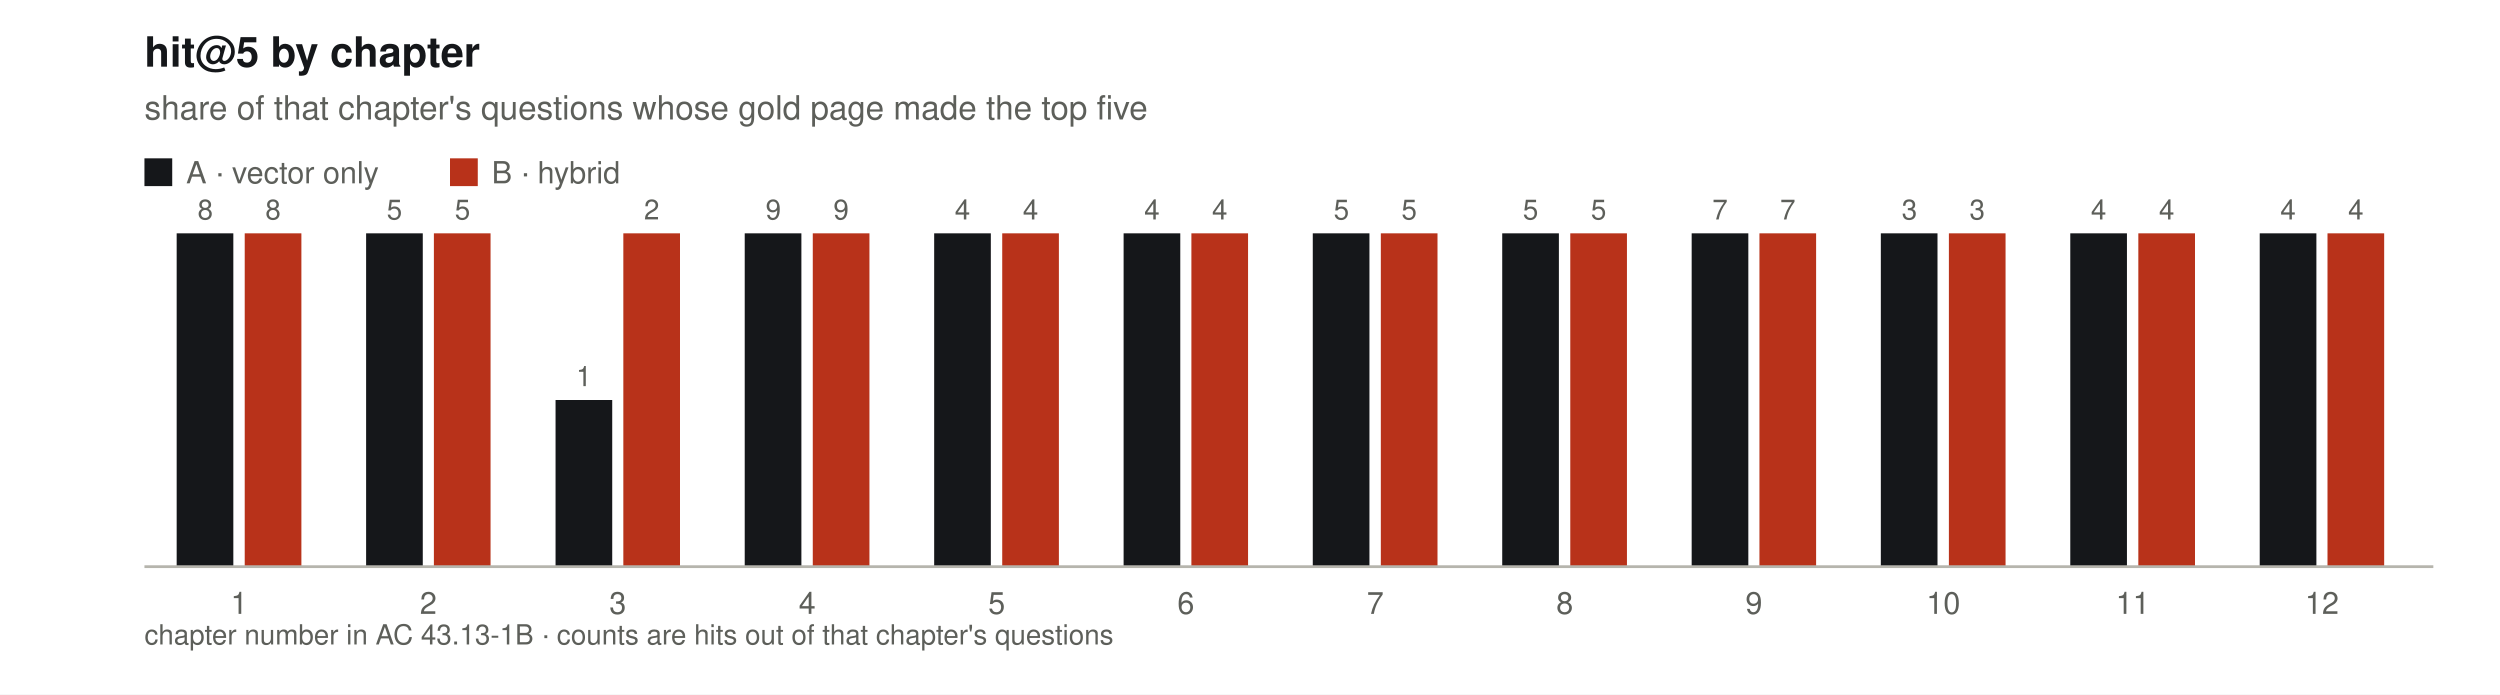
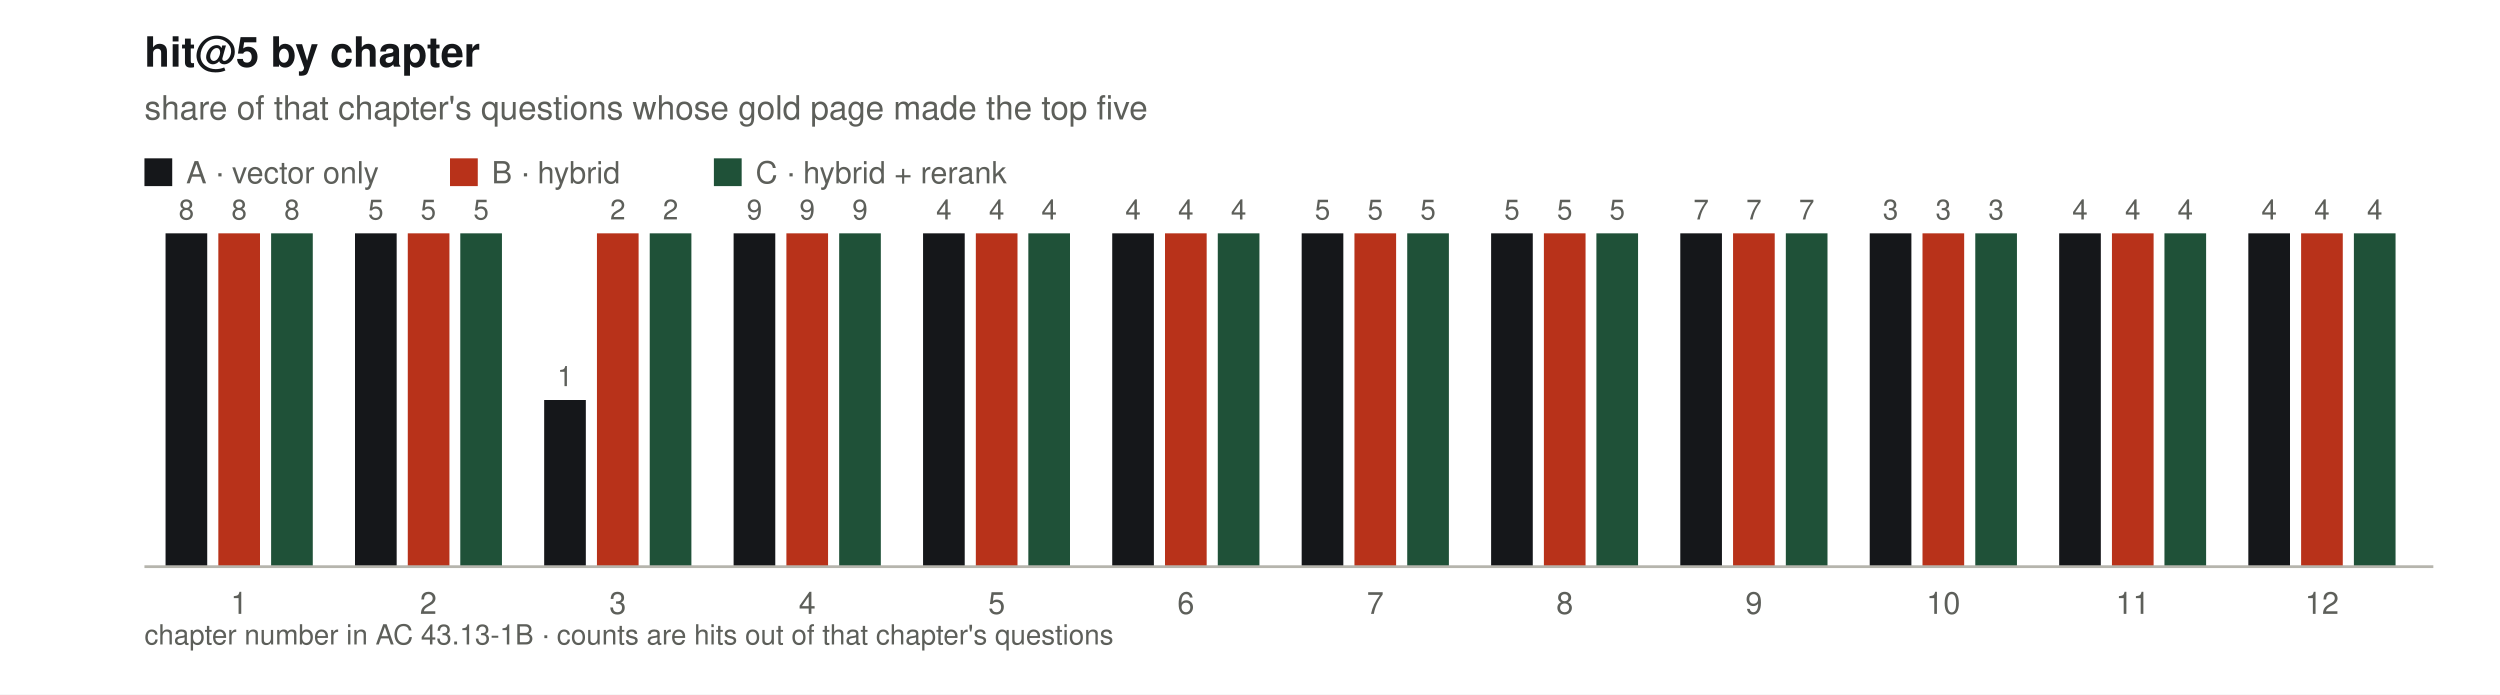
<svg xmlns="http://www.w3.org/2000/svg" width="900" height="250" viewBox="0 0 900 250" font-family="Archivo,Helvetica,Arial,sans-serif">
  <rect width="900" height="250" fill="#ffffff" />
  <text x="52" y="24" font-size="15" font-weight="600" fill="#15171a">hit@5 by chapter</text>
  <text x="52" y="43" font-size="12" fill="#5d5f5a">share of that chapter's questions whose gold page made the top five</text>
  <rect x="52" y="57" width="10" height="10" fill="#15171a" />
  <text x="67" y="66" font-size="11" fill="#5d5f5a">A · vector only</text>
  <rect x="162" y="57" width="10" height="10" fill="#b8321a" />
  <text x="177" y="66" font-size="11" fill="#5d5f5a">B · hybrid</text>
-   <rect x="63.6" y="84.0" width="20.4" height="120.0" fill="#15171a" />
-   <text x="73.9" y="79.0" font-size="10" text-anchor="middle" fill="#5d5f5a">8</text>
-   <rect x="88.1" y="84.0" width="20.4" height="120.0" fill="#b8321a" />
-   <text x="98.3" y="79.0" font-size="10" text-anchor="middle" fill="#5d5f5a">8</text>
+   <rect x="257" y="57" width="10" height="10" fill="#1f5138" />
+   <text x="272" y="66" font-size="11" fill="#5d5f5a">C · hybrid + rerank</text>
+   <rect x="59.6" y="84.0" width="15.0" height="120.0" fill="#15171a" />
+   <text x="67.1" y="79.0" font-size="10" text-anchor="middle" fill="#5d5f5a">8</text>
+   <rect x="78.6" y="84.0" width="15.0" height="120.0" fill="#b8321a" />
+   <text x="86.1" y="79.0" font-size="10" text-anchor="middle" fill="#5d5f5a">8</text>
+   <rect x="97.6" y="84.0" width="15.0" height="120.0" fill="#1f5138" />
+   <text x="105.1" y="79.0" font-size="10" text-anchor="middle" fill="#5d5f5a">8</text>
  <text x="86.1" y="221" font-size="11" text-anchor="middle" fill="#5d5f5a">1</text>
-   <rect x="131.8" y="84.0" width="20.4" height="120.0" fill="#15171a" />
-   <text x="142.0" y="79.0" font-size="10" text-anchor="middle" fill="#5d5f5a">5</text>
-   <rect x="156.2" y="84.0" width="20.4" height="120.0" fill="#b8321a" />
-   <text x="166.5" y="79.0" font-size="10" text-anchor="middle" fill="#5d5f5a">5</text>
+   <rect x="127.8" y="84.0" width="15.0" height="120.0" fill="#15171a" />
+   <text x="135.3" y="79.0" font-size="10" text-anchor="middle" fill="#5d5f5a">5</text>
+   <rect x="146.8" y="84.0" width="15.0" height="120.0" fill="#b8321a" />
+   <text x="154.2" y="79.0" font-size="10" text-anchor="middle" fill="#5d5f5a">5</text>
+   <rect x="165.7" y="84.0" width="15.0" height="120.0" fill="#1f5138" />
+   <text x="173.2" y="79.0" font-size="10" text-anchor="middle" fill="#5d5f5a">5</text>
  <text x="154.2" y="221" font-size="11" text-anchor="middle" fill="#5d5f5a">2</text>
-   <rect x="200.0" y="144.0" width="20.4" height="60.0" fill="#15171a" />
-   <text x="210.2" y="139.0" font-size="10" text-anchor="middle" fill="#5d5f5a">1</text>
-   <rect x="224.4" y="84.0" width="20.4" height="120.0" fill="#b8321a" />
-   <text x="234.6" y="79.0" font-size="10" text-anchor="middle" fill="#5d5f5a">2</text>
+   <rect x="195.9" y="144.0" width="15.0" height="60.0" fill="#15171a" />
+   <text x="203.4" y="139.0" font-size="10" text-anchor="middle" fill="#5d5f5a">1</text>
+   <rect x="214.9" y="84.0" width="15.0" height="120.0" fill="#b8321a" />
+   <text x="222.4" y="79.0" font-size="10" text-anchor="middle" fill="#5d5f5a">2</text>
+   <rect x="233.9" y="84.0" width="15.0" height="120.0" fill="#1f5138" />
+   <text x="241.4" y="79.0" font-size="10" text-anchor="middle" fill="#5d5f5a">2</text>
  <text x="222.4" y="221" font-size="11" text-anchor="middle" fill="#5d5f5a">3</text>
-   <rect x="268.1" y="84.0" width="20.4" height="120.0" fill="#15171a" />
-   <text x="278.4" y="79.0" font-size="10" text-anchor="middle" fill="#5d5f5a">9</text>
-   <rect x="292.6" y="84.0" width="20.4" height="120.0" fill="#b8321a" />
-   <text x="302.8" y="79.0" font-size="10" text-anchor="middle" fill="#5d5f5a">9</text>
+   <rect x="264.1" y="84.0" width="15.0" height="120.0" fill="#15171a" />
+   <text x="271.6" y="79.0" font-size="10" text-anchor="middle" fill="#5d5f5a">9</text>
+   <rect x="283.1" y="84.0" width="15.0" height="120.0" fill="#b8321a" />
+   <text x="290.6" y="79.0" font-size="10" text-anchor="middle" fill="#5d5f5a">9</text>
+   <rect x="302.1" y="84.0" width="15.0" height="120.0" fill="#1f5138" />
+   <text x="309.6" y="79.0" font-size="10" text-anchor="middle" fill="#5d5f5a">9</text>
  <text x="290.6" y="221" font-size="11" text-anchor="middle" fill="#5d5f5a">4</text>
-   <rect x="336.3" y="84.0" width="20.4" height="120.0" fill="#15171a" />
-   <text x="346.5" y="79.0" font-size="10" text-anchor="middle" fill="#5d5f5a">4</text>
-   <rect x="360.8" y="84.0" width="20.4" height="120.0" fill="#b8321a" />
-   <text x="371.0" y="79.0" font-size="10" text-anchor="middle" fill="#5d5f5a">4</text>
+   <rect x="332.3" y="84.0" width="15.0" height="120.0" fill="#15171a" />
+   <text x="339.8" y="79.0" font-size="10" text-anchor="middle" fill="#5d5f5a">4</text>
+   <rect x="351.3" y="84.0" width="15.0" height="120.0" fill="#b8321a" />
+   <text x="358.8" y="79.0" font-size="10" text-anchor="middle" fill="#5d5f5a">4</text>
+   <rect x="370.2" y="84.0" width="15.0" height="120.0" fill="#1f5138" />
+   <text x="377.7" y="79.0" font-size="10" text-anchor="middle" fill="#5d5f5a">4</text>
  <text x="358.8" y="221" font-size="11" text-anchor="middle" fill="#5d5f5a">5</text>
-   <rect x="404.5" y="84.0" width="20.4" height="120.0" fill="#15171a" />
-   <text x="414.7" y="79.0" font-size="10" text-anchor="middle" fill="#5d5f5a">4</text>
-   <rect x="428.9" y="84.0" width="20.4" height="120.0" fill="#b8321a" />
-   <text x="439.1" y="79.0" font-size="10" text-anchor="middle" fill="#5d5f5a">4</text>
+   <rect x="400.4" y="84.0" width="15.0" height="120.0" fill="#15171a" />
+   <text x="407.9" y="79.0" font-size="10" text-anchor="middle" fill="#5d5f5a">4</text>
+   <rect x="419.4" y="84.0" width="15.0" height="120.0" fill="#b8321a" />
+   <text x="426.9" y="79.0" font-size="10" text-anchor="middle" fill="#5d5f5a">4</text>
+   <rect x="438.4" y="84.0" width="15.0" height="120.0" fill="#1f5138" />
+   <text x="445.9" y="79.0" font-size="10" text-anchor="middle" fill="#5d5f5a">4</text>
  <text x="426.9" y="221" font-size="11" text-anchor="middle" fill="#5d5f5a">6</text>
-   <rect x="472.6" y="84.0" width="20.4" height="120.0" fill="#15171a" />
-   <text x="482.9" y="79.0" font-size="10" text-anchor="middle" fill="#5d5f5a">5</text>
-   <rect x="497.1" y="84.0" width="20.4" height="120.0" fill="#b8321a" />
-   <text x="507.3" y="79.0" font-size="10" text-anchor="middle" fill="#5d5f5a">5</text>
+   <rect x="468.6" y="84.0" width="15.0" height="120.0" fill="#15171a" />
+   <text x="476.1" y="79.0" font-size="10" text-anchor="middle" fill="#5d5f5a">5</text>
+   <rect x="487.6" y="84.0" width="15.0" height="120.0" fill="#b8321a" />
+   <text x="495.1" y="79.0" font-size="10" text-anchor="middle" fill="#5d5f5a">5</text>
+   <rect x="506.6" y="84.0" width="15.0" height="120.0" fill="#1f5138" />
+   <text x="514.1" y="79.0" font-size="10" text-anchor="middle" fill="#5d5f5a">5</text>
  <text x="495.1" y="221" font-size="11" text-anchor="middle" fill="#5d5f5a">7</text>
-   <rect x="540.8" y="84.0" width="20.4" height="120.0" fill="#15171a" />
-   <text x="551.0" y="79.0" font-size="10" text-anchor="middle" fill="#5d5f5a">5</text>
-   <rect x="565.3" y="84.0" width="20.4" height="120.0" fill="#b8321a" />
-   <text x="575.5" y="79.0" font-size="10" text-anchor="middle" fill="#5d5f5a">5</text>
+   <rect x="536.8" y="84.0" width="15.0" height="120.0" fill="#15171a" />
+   <text x="544.3" y="79.0" font-size="10" text-anchor="middle" fill="#5d5f5a">5</text>
+   <rect x="555.8" y="84.0" width="15.0" height="120.0" fill="#b8321a" />
+   <text x="563.3" y="79.0" font-size="10" text-anchor="middle" fill="#5d5f5a">5</text>
+   <rect x="574.7" y="84.0" width="15.0" height="120.0" fill="#1f5138" />
+   <text x="582.2" y="79.0" font-size="10" text-anchor="middle" fill="#5d5f5a">5</text>
  <text x="563.3" y="221" font-size="11" text-anchor="middle" fill="#5d5f5a">8</text>
-   <rect x="609.0" y="84.0" width="20.4" height="120.0" fill="#15171a" />
-   <text x="619.2" y="79.0" font-size="10" text-anchor="middle" fill="#5d5f5a">7</text>
-   <rect x="633.4" y="84.0" width="20.4" height="120.0" fill="#b8321a" />
-   <text x="643.6" y="79.0" font-size="10" text-anchor="middle" fill="#5d5f5a">7</text>
+   <rect x="604.9" y="84.0" width="15.0" height="120.0" fill="#15171a" />
+   <text x="612.4" y="79.0" font-size="10" text-anchor="middle" fill="#5d5f5a">7</text>
+   <rect x="623.9" y="84.0" width="15.0" height="120.0" fill="#b8321a" />
+   <text x="631.4" y="79.0" font-size="10" text-anchor="middle" fill="#5d5f5a">7</text>
+   <rect x="642.9" y="84.0" width="15.0" height="120.0" fill="#1f5138" />
+   <text x="650.4" y="79.0" font-size="10" text-anchor="middle" fill="#5d5f5a">7</text>
  <text x="631.4" y="221" font-size="11" text-anchor="middle" fill="#5d5f5a">9</text>
-   <rect x="677.1" y="84.0" width="20.4" height="120.0" fill="#15171a" />
-   <text x="687.4" y="79.0" font-size="10" text-anchor="middle" fill="#5d5f5a">3</text>
-   <rect x="701.6" y="84.0" width="20.4" height="120.0" fill="#b8321a" />
-   <text x="711.8" y="79.0" font-size="10" text-anchor="middle" fill="#5d5f5a">3</text>
+   <rect x="673.1" y="84.0" width="15.0" height="120.0" fill="#15171a" />
+   <text x="680.6" y="79.0" font-size="10" text-anchor="middle" fill="#5d5f5a">3</text>
+   <rect x="692.1" y="84.0" width="15.0" height="120.0" fill="#b8321a" />
+   <text x="699.6" y="79.0" font-size="10" text-anchor="middle" fill="#5d5f5a">3</text>
+   <rect x="711.1" y="84.0" width="15.0" height="120.0" fill="#1f5138" />
+   <text x="718.6" y="79.0" font-size="10" text-anchor="middle" fill="#5d5f5a">3</text>
  <text x="699.6" y="221" font-size="11" text-anchor="middle" fill="#5d5f5a">10</text>
-   <rect x="745.3" y="84.0" width="20.4" height="120.0" fill="#15171a" />
-   <text x="755.5" y="79.0" font-size="10" text-anchor="middle" fill="#5d5f5a">4</text>
-   <rect x="769.8" y="84.0" width="20.4" height="120.0" fill="#b8321a" />
-   <text x="780.0" y="79.0" font-size="10" text-anchor="middle" fill="#5d5f5a">4</text>
+   <rect x="741.3" y="84.0" width="15.0" height="120.0" fill="#15171a" />
+   <text x="748.8" y="79.0" font-size="10" text-anchor="middle" fill="#5d5f5a">4</text>
+   <rect x="760.3" y="84.0" width="15.0" height="120.0" fill="#b8321a" />
+   <text x="767.8" y="79.0" font-size="10" text-anchor="middle" fill="#5d5f5a">4</text>
+   <rect x="779.2" y="84.0" width="15.0" height="120.0" fill="#1f5138" />
+   <text x="786.7" y="79.0" font-size="10" text-anchor="middle" fill="#5d5f5a">4</text>
  <text x="767.8" y="221" font-size="11" text-anchor="middle" fill="#5d5f5a">11</text>
-   <rect x="813.5" y="84.0" width="20.4" height="120.0" fill="#15171a" />
-   <text x="823.7" y="79.0" font-size="10" text-anchor="middle" fill="#5d5f5a">4</text>
-   <rect x="837.9" y="84.0" width="20.4" height="120.0" fill="#b8321a" />
-   <text x="848.1" y="79.0" font-size="10" text-anchor="middle" fill="#5d5f5a">4</text>
+   <rect x="809.4" y="84.0" width="15.0" height="120.0" fill="#15171a" />
+   <text x="816.9" y="79.0" font-size="10" text-anchor="middle" fill="#5d5f5a">4</text>
+   <rect x="828.4" y="84.0" width="15.0" height="120.0" fill="#b8321a" />
+   <text x="835.9" y="79.0" font-size="10" text-anchor="middle" fill="#5d5f5a">4</text>
+   <rect x="847.4" y="84.0" width="15.0" height="120.0" fill="#1f5138" />
+   <text x="854.9" y="79.0" font-size="10" text-anchor="middle" fill="#5d5f5a">4</text>
  <text x="835.9" y="221" font-size="11" text-anchor="middle" fill="#5d5f5a">12</text>
  <line x1="52" y1="204" x2="876" y2="204" stroke="#b6b5ad" />
  <text x="52" y="232" font-size="10" fill="#5d5f5a">chapter number in AC 43.13-1B · counts are hits out of that chapter's questions</text>
</svg>
